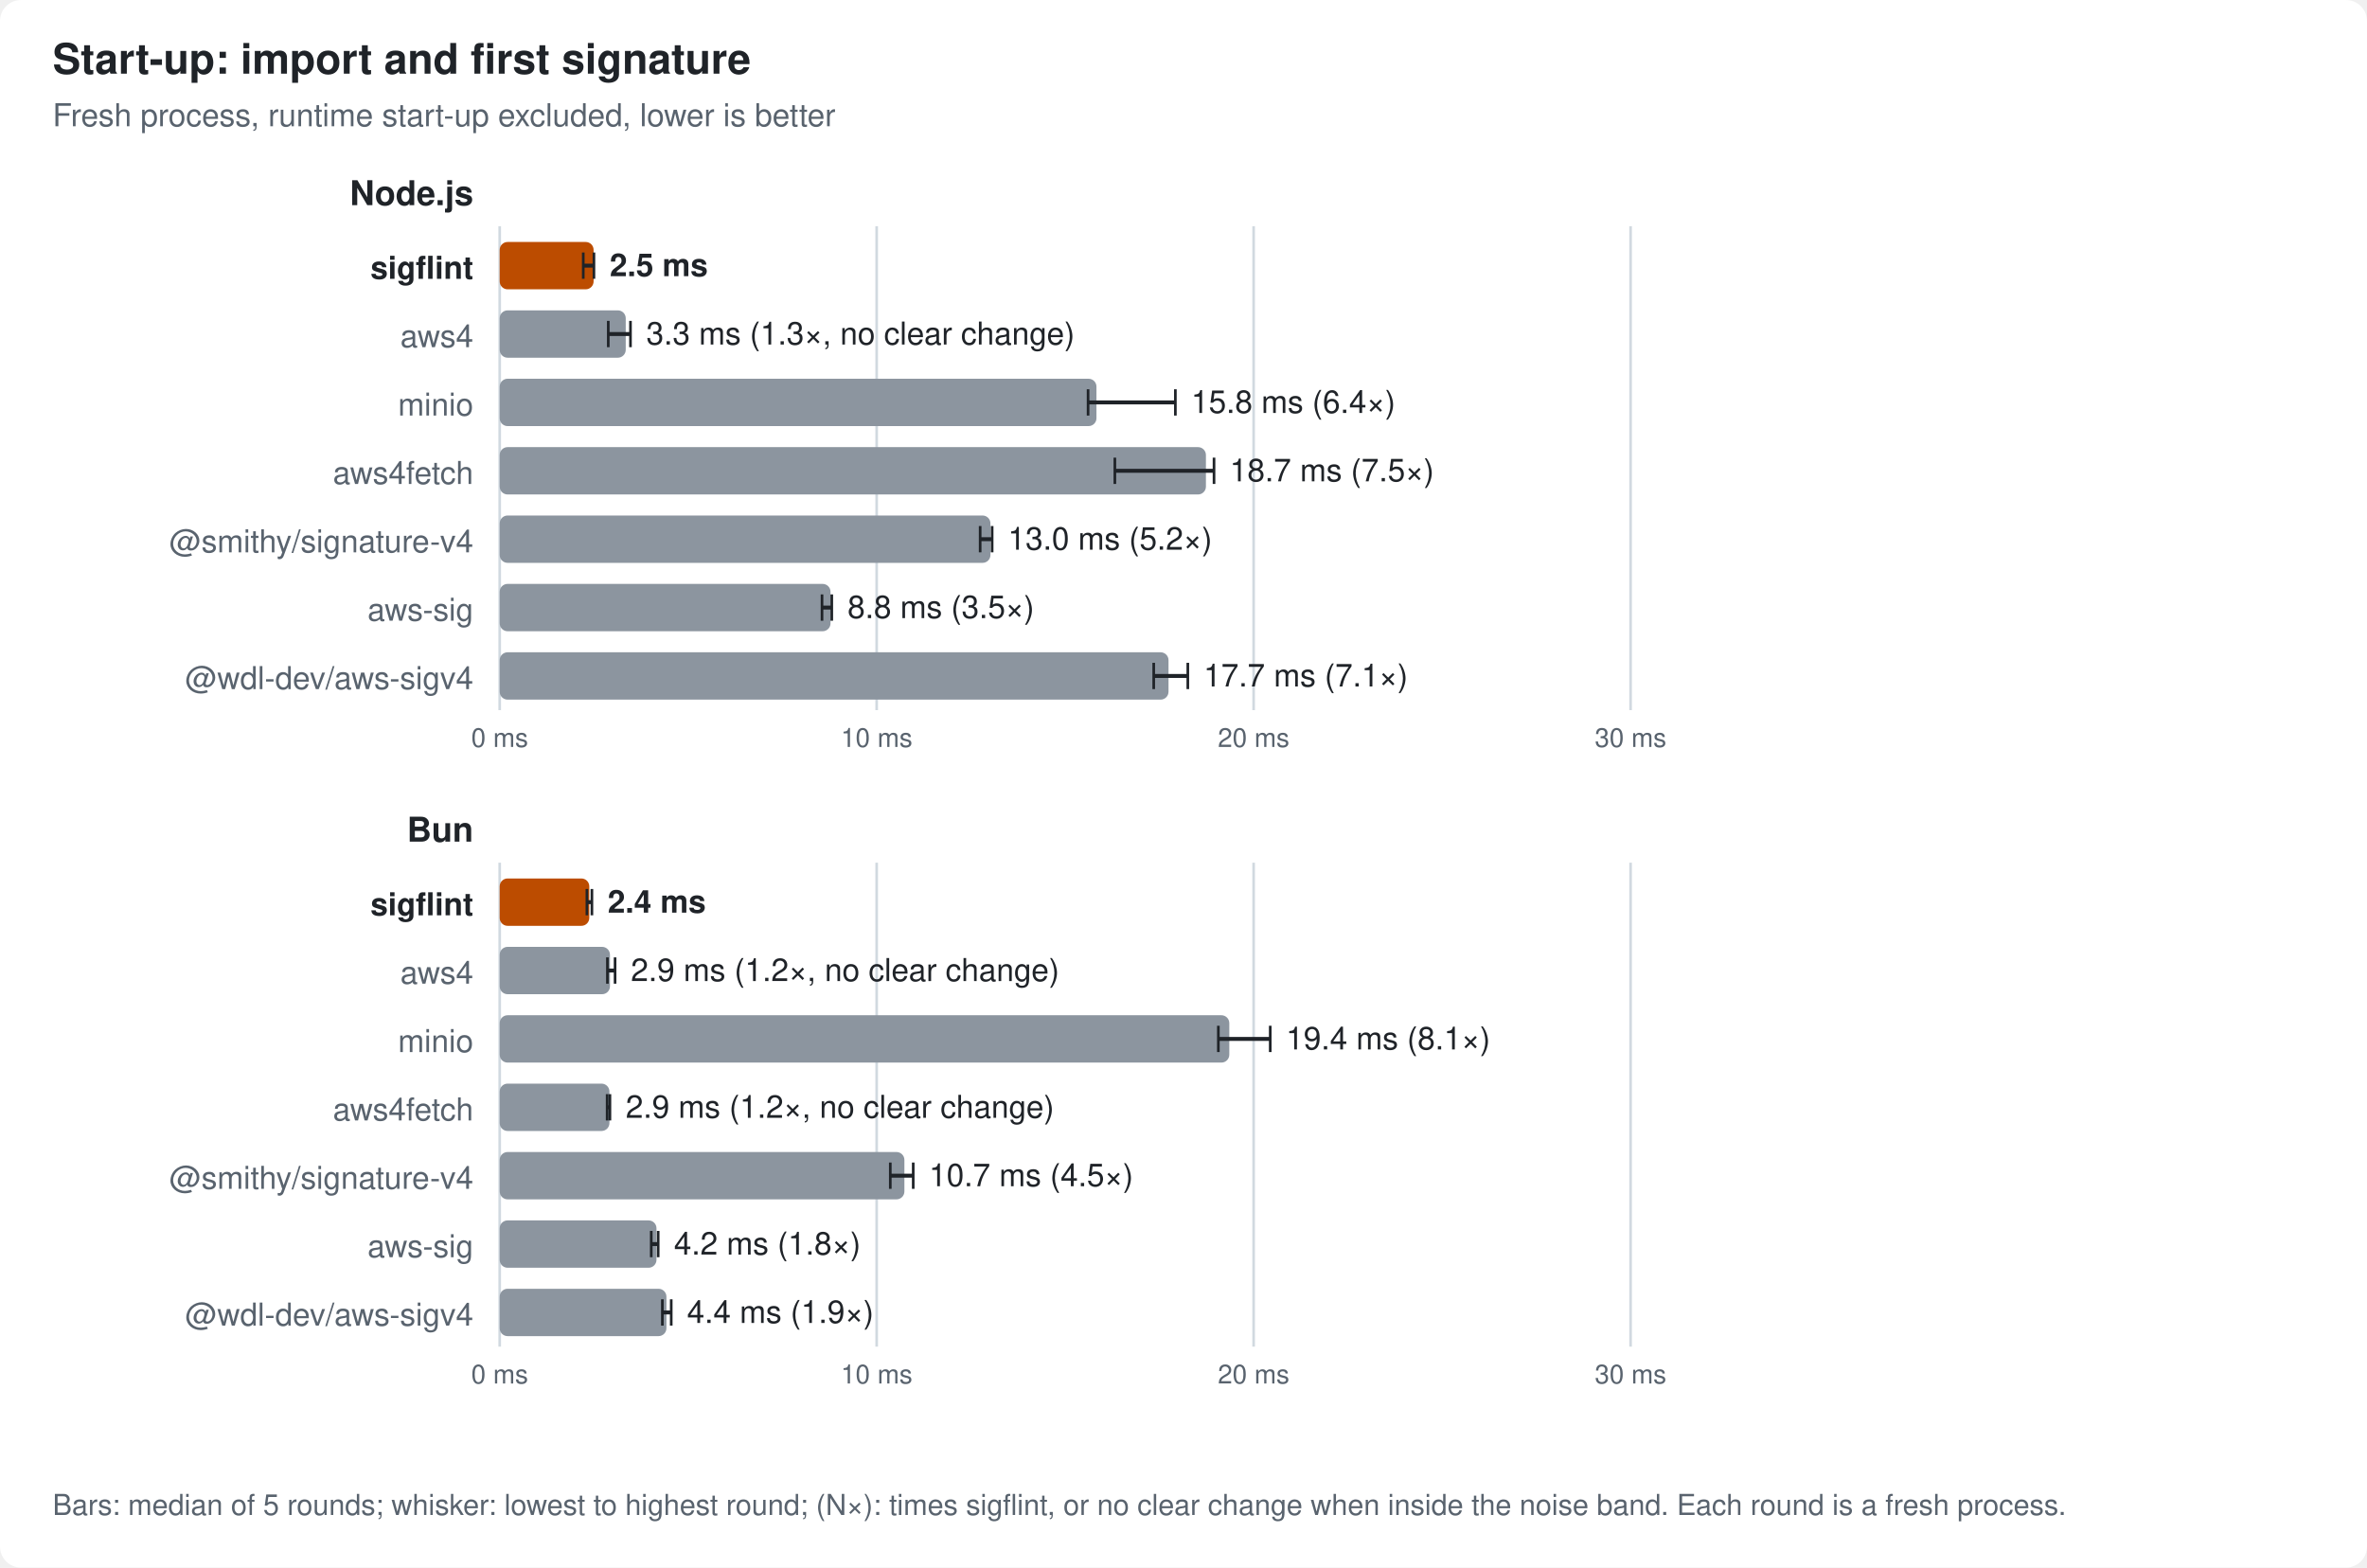
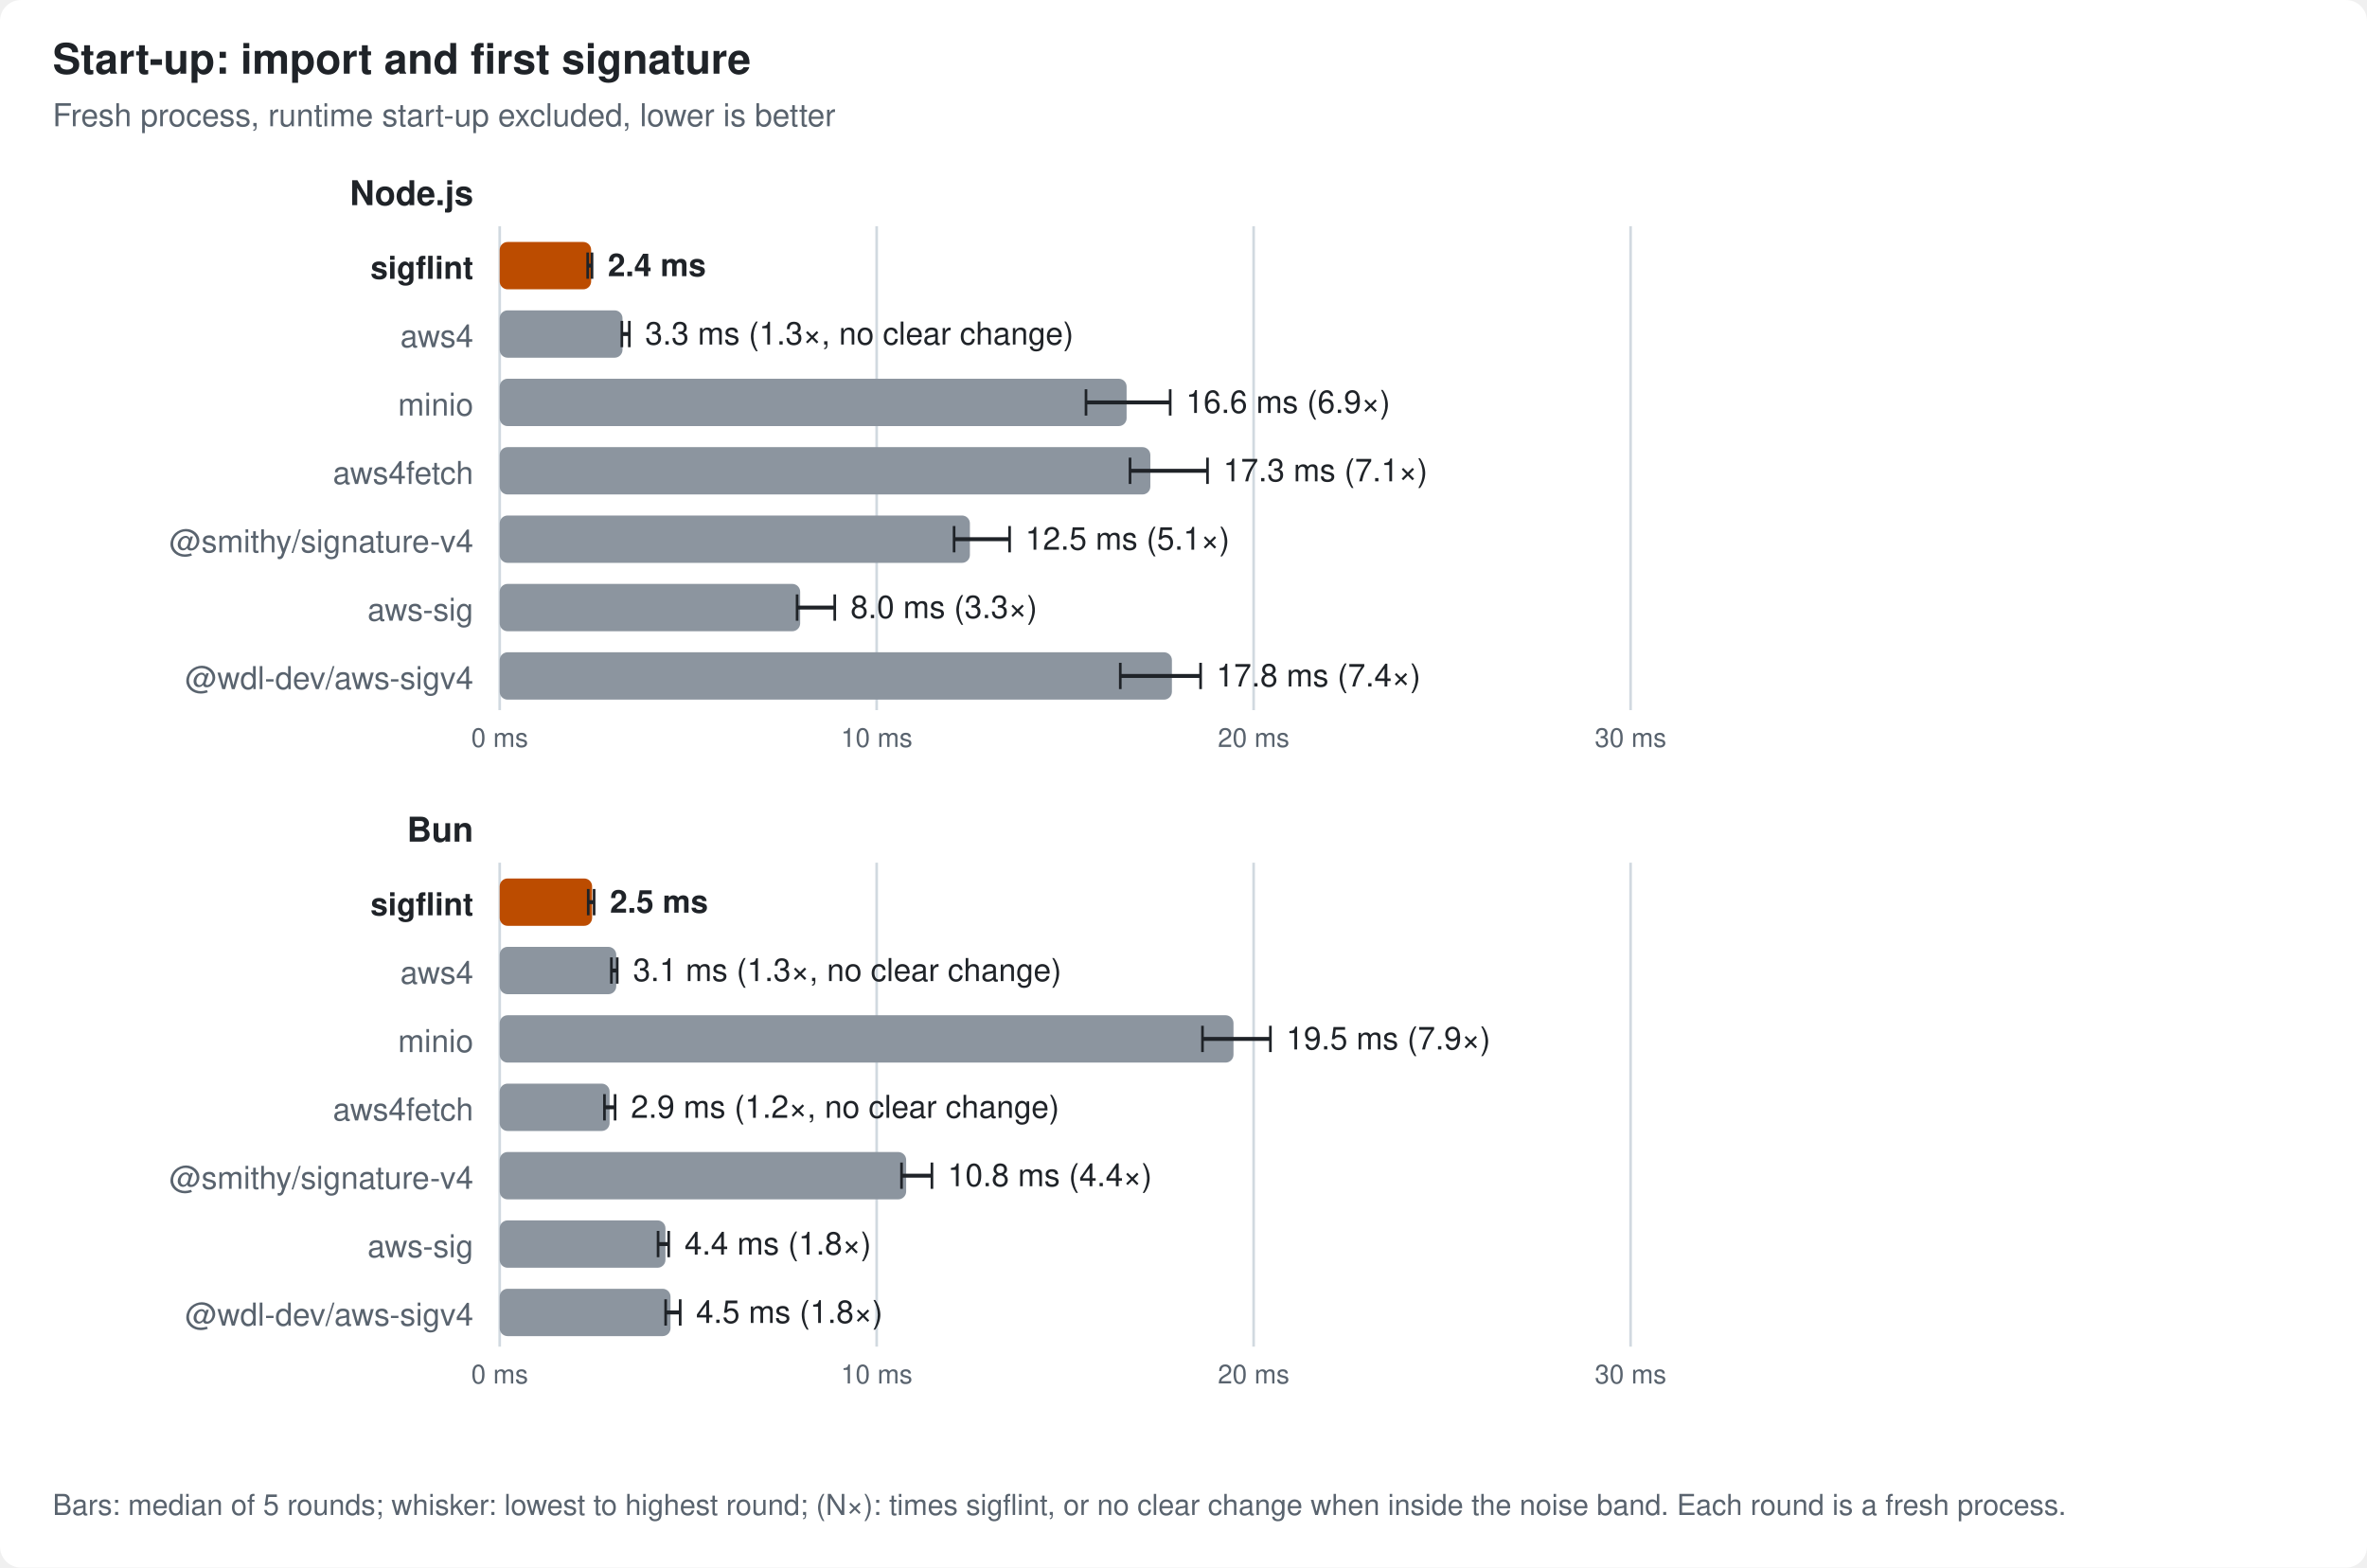
<svg xmlns="http://www.w3.org/2000/svg" width="900" height="596" viewBox="0 0 900 596" role="img" aria-labelledby="t" font-family="-apple-system,BlinkMacSystemFont,'Segoe UI',Helvetica,Arial,sans-serif">
  <rect width="900" height="596" rx="8" fill="#ffffff" />
  <text x="20" y="28" font-size="16" fill="#1f2328" text-anchor="start" font-weight="600">Start-up: import and first signature</text>
  <text x="20" y="48" font-size="12" fill="#59636e" text-anchor="start" font-weight="400">Fresh process, runtime start-up excluded, lower is better</text>
  <text x="180" y="78" font-size="13" fill="#1f2328" text-anchor="end" font-weight="700">Node.js</text>
  <line x1="190" y1="86" x2="190" y2="270" stroke="#d1d9e0" />
  <text x="190" y="284" font-size="10" fill="#59636e" text-anchor="middle" font-weight="400">0 ms</text>
  <line x1="333.333" y1="86" x2="333.333" y2="270" stroke="#d1d9e0" />
  <text x="333.333" y="284" font-size="10" fill="#59636e" text-anchor="middle" font-weight="400">10 ms</text>
  <line x1="476.667" y1="86" x2="476.667" y2="270" stroke="#d1d9e0" />
  <text x="476.667" y="284" font-size="10" fill="#59636e" text-anchor="middle" font-weight="400">20 ms</text>
  <line x1="620" y1="86" x2="620" y2="270" stroke="#d1d9e0" />
  <text x="620" y="284" font-size="10" fill="#59636e" text-anchor="middle" font-weight="400">30 ms</text>
  <text x="180" y="106" font-size="12" fill="#1f2328" text-anchor="end" font-weight="700">sigflint</text>
-   <rect x="190" y="92" width="35.702" height="18" rx="3" fill="#bc4c00" />
-   <line x1="221.773" y1="101" x2="225.83" y2="101" stroke="#1f2328" stroke-width="1.5" />
-   <line x1="221.773" y1="96" x2="221.773" y2="106" stroke="#1f2328" />
-   <line x1="225.83" y1="96" x2="225.83" y2="106" stroke="#1f2328" />
-   <text x="231.83" y="105" font-size="12" fill="#1f2328" text-anchor="start" font-weight="700">2.5 ms</text>
+   <rect x="190" y="92" width="34.77" height="18" rx="3" fill="#bc4c00" />
+   <line x1="223.457" y1="101" x2="225.1" y2="101" stroke="#1f2328" stroke-width="1.5" />
+   <line x1="223.457" y1="96" x2="223.457" y2="106" stroke="#1f2328" />
+   <line x1="225.1" y1="96" x2="225.1" y2="106" stroke="#1f2328" />
+   <text x="231.1" y="105" font-size="12" fill="#1f2328" text-anchor="start" font-weight="700">2.4 ms</text>
  <text x="180" y="132" font-size="12" fill="#59636e" text-anchor="end" font-weight="400">aws4</text>
-   <rect x="190" y="118" width="47.922" height="18" rx="3" fill="#8c959f" />
-   <line x1="231.282" y1="127" x2="239.726" y2="127" stroke="#1f2328" stroke-width="1.5" />
-   <line x1="231.282" y1="122" x2="231.282" y2="132" stroke="#1f2328" />
-   <line x1="239.726" y1="122" x2="239.726" y2="132" stroke="#1f2328" />
-   <text x="245.726" y="131" font-size="12" fill="#1f2328" text-anchor="start" font-weight="400">3.3 ms  (1.3×, no clear change)</text>
+   <rect x="190" y="118" width="46.693" height="18" rx="3" fill="#8c959f" />
+   <line x1="236.447" y1="127" x2="239.287" y2="127" stroke="#1f2328" stroke-width="1.5" />
+   <line x1="236.447" y1="122" x2="236.447" y2="132" stroke="#1f2328" />
+   <line x1="239.287" y1="122" x2="239.287" y2="132" stroke="#1f2328" />
+   <text x="245.287" y="131" font-size="12" fill="#1f2328" text-anchor="start" font-weight="400">3.3 ms  (1.3×, no clear change)</text>
  <text x="180" y="158" font-size="12" fill="#59636e" text-anchor="end" font-weight="400">minio</text>
-   <rect x="190" y="144" width="226.906" height="18" rx="3" fill="#8c959f" />
-   <line x1="413.717" y1="153" x2="446.909" y2="153" stroke="#1f2328" stroke-width="1.5" />
-   <line x1="413.717" y1="148" x2="413.717" y2="158" stroke="#1f2328" />
-   <line x1="446.909" y1="148" x2="446.909" y2="158" stroke="#1f2328" />
-   <text x="452.909" y="157" font-size="12" fill="#1f2328" text-anchor="start" font-weight="400">15.8 ms  (6.4×)</text>
+   <rect x="190" y="144" width="238.371" height="18" rx="3" fill="#8c959f" />
+   <line x1="412.928" y1="153" x2="444.937" y2="153" stroke="#1f2328" stroke-width="1.5" />
+   <line x1="412.928" y1="148" x2="412.928" y2="158" stroke="#1f2328" />
+   <line x1="444.937" y1="148" x2="444.937" y2="158" stroke="#1f2328" />
+   <text x="450.937" y="157" font-size="12" fill="#1f2328" text-anchor="start" font-weight="400">16.6 ms  (6.9×)</text>
  <text x="180" y="184" font-size="12" fill="#59636e" text-anchor="end" font-weight="400">aws4fetch</text>
-   <rect x="190" y="170" width="268.526" height="18" rx="3" fill="#8c959f" />
-   <line x1="423.899" y1="179" x2="461.604" y2="179" stroke="#1f2328" stroke-width="1.5" />
-   <line x1="423.899" y1="174" x2="423.899" y2="184" stroke="#1f2328" />
-   <line x1="461.604" y1="174" x2="461.604" y2="184" stroke="#1f2328" />
-   <text x="467.604" y="183" font-size="12" fill="#1f2328" text-anchor="start" font-weight="400">18.7 ms  (7.5×)</text>
+   <rect x="190" y="170" width="247.396" height="18" rx="3" fill="#8c959f" />
+   <line x1="429.671" y1="179" x2="459.128" y2="179" stroke="#1f2328" stroke-width="1.5" />
+   <line x1="429.671" y1="174" x2="429.671" y2="184" stroke="#1f2328" />
+   <line x1="459.128" y1="174" x2="459.128" y2="184" stroke="#1f2328" />
+   <text x="465.128" y="183" font-size="12" fill="#1f2328" text-anchor="start" font-weight="400">17.3 ms  (7.1×)</text>
  <text x="180" y="210" font-size="12" fill="#59636e" text-anchor="end" font-weight="400">@smithy/signature-v4</text>
-   <rect x="190" y="196" width="186.597" height="18" rx="3" fill="#8c959f" />
-   <line x1="372.683" y1="205" x2="377.239" y2="205" stroke="#1f2328" stroke-width="1.5" />
-   <line x1="372.683" y1="200" x2="372.683" y2="210" stroke="#1f2328" />
-   <line x1="377.239" y1="200" x2="377.239" y2="210" stroke="#1f2328" />
-   <text x="383.239" y="209" font-size="12" fill="#1f2328" text-anchor="start" font-weight="400">13.0 ms  (5.2×)</text>
+   <rect x="190" y="196" width="178.785" height="18" rx="3" fill="#8c959f" />
+   <line x1="362.773" y1="205" x2="383.874" y2="205" stroke="#1f2328" stroke-width="1.5" />
+   <line x1="362.773" y1="200" x2="362.773" y2="210" stroke="#1f2328" />
+   <line x1="383.874" y1="200" x2="383.874" y2="210" stroke="#1f2328" />
+   <text x="389.874" y="209" font-size="12" fill="#1f2328" text-anchor="start" font-weight="400">12.5 ms  (5.1×)</text>
  <text x="180" y="236" font-size="12" fill="#59636e" text-anchor="end" font-weight="400">aws-sig</text>
-   <rect x="190" y="222" width="125.787" height="18" rx="3" fill="#8c959f" />
-   <line x1="312.55" y1="231" x2="316.263" y2="231" stroke="#1f2328" stroke-width="1.5" />
-   <line x1="312.55" y1="226" x2="312.55" y2="236" stroke="#1f2328" />
-   <line x1="316.263" y1="226" x2="316.263" y2="236" stroke="#1f2328" />
-   <text x="322.263" y="235" font-size="12" fill="#1f2328" text-anchor="start" font-weight="400">8.8 ms  (3.5×)</text>
+   <rect x="190" y="222" width="114.25" height="18" rx="3" fill="#8c959f" />
+   <line x1="303.083" y1="231" x2="317.395" y2="231" stroke="#1f2328" stroke-width="1.5" />
+   <line x1="303.083" y1="226" x2="303.083" y2="236" stroke="#1f2328" />
+   <line x1="317.395" y1="226" x2="317.395" y2="236" stroke="#1f2328" />
+   <text x="323.395" y="235" font-size="12" fill="#1f2328" text-anchor="start" font-weight="400">8.0 ms  (3.3×)</text>
  <text x="180" y="262" font-size="12" fill="#59636e" text-anchor="end" font-weight="400">@wdl-dev/aws-sigv4</text>
-   <rect x="190" y="248" width="254.302" height="18" rx="3" fill="#8c959f" />
-   <line x1="438.675" y1="257" x2="451.641" y2="257" stroke="#1f2328" stroke-width="1.5" />
-   <line x1="438.675" y1="252" x2="438.675" y2="262" stroke="#1f2328" />
-   <line x1="451.641" y1="252" x2="451.641" y2="262" stroke="#1f2328" />
-   <text x="457.641" y="261" font-size="12" fill="#1f2328" text-anchor="start" font-weight="400">17.7 ms  (7.1×)</text>
+   <rect x="190" y="248" width="255.596" height="18" rx="3" fill="#8c959f" />
+   <line x1="425.964" y1="257" x2="456.497" y2="257" stroke="#1f2328" stroke-width="1.5" />
+   <line x1="425.964" y1="252" x2="425.964" y2="262" stroke="#1f2328" />
+   <line x1="456.497" y1="252" x2="456.497" y2="262" stroke="#1f2328" />
+   <text x="462.497" y="261" font-size="12" fill="#1f2328" text-anchor="start" font-weight="400">17.8 ms  (7.4×)</text>
  <text x="180" y="320" font-size="13" fill="#1f2328" text-anchor="end" font-weight="700">Bun</text>
  <line x1="190" y1="328" x2="190" y2="512" stroke="#d1d9e0" />
  <text x="190" y="526" font-size="10" fill="#59636e" text-anchor="middle" font-weight="400">0 ms</text>
  <line x1="333.333" y1="328" x2="333.333" y2="512" stroke="#d1d9e0" />
  <text x="333.333" y="526" font-size="10" fill="#59636e" text-anchor="middle" font-weight="400">10 ms</text>
  <line x1="476.667" y1="328" x2="476.667" y2="512" stroke="#d1d9e0" />
  <text x="476.667" y="526" font-size="10" fill="#59636e" text-anchor="middle" font-weight="400">20 ms</text>
  <line x1="620" y1="328" x2="620" y2="512" stroke="#d1d9e0" />
  <text x="620" y="526" font-size="10" fill="#59636e" text-anchor="middle" font-weight="400">30 ms</text>
  <text x="180" y="348" font-size="12" fill="#1f2328" text-anchor="end" font-weight="700">sigflint</text>
-   <rect x="190" y="334" width="34.064" height="18" rx="3" fill="#bc4c00" />
-   <line x1="223.158" y1="343" x2="225.062" y2="343" stroke="#1f2328" stroke-width="1.5" />
-   <line x1="223.158" y1="338" x2="223.158" y2="348" stroke="#1f2328" />
-   <line x1="225.062" y1="338" x2="225.062" y2="348" stroke="#1f2328" />
-   <text x="231.062" y="347" font-size="12" fill="#1f2328" text-anchor="start" font-weight="700">2.4 ms</text>
+   <rect x="190" y="334" width="35.136" height="18" rx="3" fill="#bc4c00" />
+   <line x1="223.664" y1="343" x2="225.898" y2="343" stroke="#1f2328" stroke-width="1.5" />
+   <line x1="223.664" y1="338" x2="223.664" y2="348" stroke="#1f2328" />
+   <line x1="225.898" y1="338" x2="225.898" y2="348" stroke="#1f2328" />
+   <text x="231.898" y="347" font-size="12" fill="#1f2328" text-anchor="start" font-weight="700">2.5 ms</text>
  <text x="180" y="374" font-size="12" fill="#59636e" text-anchor="end" font-weight="400">aws4</text>
-   <rect x="190" y="360" width="41.93" height="18" rx="3" fill="#8c959f" />
-   <line x1="230.952" y1="369" x2="233.866" y2="369" stroke="#1f2328" stroke-width="1.5" />
-   <line x1="230.952" y1="364" x2="230.952" y2="374" stroke="#1f2328" />
-   <line x1="233.866" y1="364" x2="233.866" y2="374" stroke="#1f2328" />
-   <text x="239.866" y="373" font-size="12" fill="#1f2328" text-anchor="start" font-weight="400">2.9 ms  (1.2×, no clear change)</text>
+   <rect x="190" y="360" width="44.312" height="18" rx="3" fill="#8c959f" />
+   <line x1="232.464" y1="369" x2="234.686" y2="369" stroke="#1f2328" stroke-width="1.5" />
+   <line x1="232.464" y1="364" x2="232.464" y2="374" stroke="#1f2328" />
+   <line x1="234.686" y1="364" x2="234.686" y2="374" stroke="#1f2328" />
+   <text x="240.686" y="373" font-size="12" fill="#1f2328" text-anchor="start" font-weight="400">3.1 ms  (1.3×, no clear change)</text>
  <text x="180" y="400" font-size="12" fill="#59636e" text-anchor="end" font-weight="400">minio</text>
-   <rect x="190" y="386" width="277.416" height="18" rx="3" fill="#8c959f" />
-   <line x1="463.253" y1="395" x2="482.98" y2="395" stroke="#1f2328" stroke-width="1.5" />
-   <line x1="463.253" y1="390" x2="463.253" y2="400" stroke="#1f2328" />
-   <line x1="482.98" y1="390" x2="482.98" y2="400" stroke="#1f2328" />
-   <text x="488.98" y="399" font-size="12" fill="#1f2328" text-anchor="start" font-weight="400">19.4 ms  (8.1×)</text>
+   <rect x="190" y="386" width="279.011" height="18" rx="3" fill="#8c959f" />
+   <line x1="457.217" y1="395" x2="483.043" y2="395" stroke="#1f2328" stroke-width="1.5" />
+   <line x1="457.217" y1="390" x2="457.217" y2="400" stroke="#1f2328" />
+   <line x1="483.043" y1="390" x2="483.043" y2="400" stroke="#1f2328" />
+   <text x="489.043" y="399" font-size="12" fill="#1f2328" text-anchor="start" font-weight="400">19.5 ms  (7.9×)</text>
  <text x="180" y="426" font-size="12" fill="#59636e" text-anchor="end" font-weight="400">aws4fetch</text>
-   <rect x="190" y="412" width="41.725" height="18" rx="3" fill="#8c959f" />
-   <line x1="230.851" y1="421" x2="231.909" y2="421" stroke="#1f2328" stroke-width="1.5" />
-   <line x1="230.851" y1="416" x2="230.851" y2="426" stroke="#1f2328" />
-   <line x1="231.909" y1="416" x2="231.909" y2="426" stroke="#1f2328" />
-   <text x="237.909" y="425" font-size="12" fill="#1f2328" text-anchor="start" font-weight="400">2.9 ms  (1.2×, no clear change)</text>
+   <rect x="190" y="412" width="41.783" height="18" rx="3" fill="#8c959f" />
+   <line x1="229.833" y1="421" x2="233.873" y2="421" stroke="#1f2328" stroke-width="1.5" />
+   <line x1="229.833" y1="416" x2="229.833" y2="426" stroke="#1f2328" />
+   <line x1="233.873" y1="416" x2="233.873" y2="426" stroke="#1f2328" />
+   <text x="239.873" y="425" font-size="12" fill="#1f2328" text-anchor="start" font-weight="400">2.9 ms  (1.2×, no clear change)</text>
  <text x="180" y="452" font-size="12" fill="#59636e" text-anchor="end" font-weight="400">@smithy/signature-v4</text>
-   <rect x="190" y="438" width="153.878" height="18" rx="3" fill="#8c959f" />
-   <line x1="338.515" y1="447" x2="347.232" y2="447" stroke="#1f2328" stroke-width="1.5" />
-   <line x1="338.515" y1="442" x2="338.515" y2="452" stroke="#1f2328" />
-   <line x1="347.232" y1="442" x2="347.232" y2="452" stroke="#1f2328" />
-   <text x="353.232" y="451" font-size="12" fill="#1f2328" text-anchor="start" font-weight="400">10.7 ms  (4.5×)</text>
+   <rect x="190" y="438" width="154.546" height="18" rx="3" fill="#8c959f" />
+   <line x1="342.785" y1="447" x2="354.346" y2="447" stroke="#1f2328" stroke-width="1.5" />
+   <line x1="342.785" y1="442" x2="342.785" y2="452" stroke="#1f2328" />
+   <line x1="354.346" y1="442" x2="354.346" y2="452" stroke="#1f2328" />
+   <text x="360.346" y="451" font-size="12" fill="#1f2328" text-anchor="start" font-weight="400">10.8 ms  (4.4×)</text>
  <text x="180" y="478" font-size="12" fill="#59636e" text-anchor="end" font-weight="400">aws-sig</text>
-   <rect x="190" y="464" width="59.613" height="18" rx="3" fill="#8c959f" />
-   <line x1="247.622" y1="473" x2="250.257" y2="473" stroke="#1f2328" stroke-width="1.5" />
-   <line x1="247.622" y1="468" x2="247.622" y2="478" stroke="#1f2328" />
-   <line x1="250.257" y1="468" x2="250.257" y2="478" stroke="#1f2328" />
-   <text x="256.257" y="477" font-size="12" fill="#1f2328" text-anchor="start" font-weight="400">4.2 ms  (1.8×)</text>
+   <rect x="190" y="464" width="63.024" height="18" rx="3" fill="#8c959f" />
+   <line x1="250.222" y1="473" x2="254.258" y2="473" stroke="#1f2328" stroke-width="1.5" />
+   <line x1="250.222" y1="468" x2="250.222" y2="478" stroke="#1f2328" />
+   <line x1="254.258" y1="468" x2="254.258" y2="478" stroke="#1f2328" />
+   <text x="260.258" y="477" font-size="12" fill="#1f2328" text-anchor="start" font-weight="400">4.4 ms  (1.8×)</text>
  <text x="180" y="504" font-size="12" fill="#59636e" text-anchor="end" font-weight="400">@wdl-dev/aws-sigv4</text>
-   <rect x="190" y="490" width="63.393" height="18" rx="3" fill="#8c959f" />
-   <line x1="251.849" y1="499" x2="255.219" y2="499" stroke="#1f2328" stroke-width="1.5" />
-   <line x1="251.849" y1="494" x2="251.849" y2="504" stroke="#1f2328" />
-   <line x1="255.219" y1="494" x2="255.219" y2="504" stroke="#1f2328" />
-   <text x="261.219" y="503" font-size="12" fill="#1f2328" text-anchor="start" font-weight="400">4.4 ms  (1.9×)</text>
+   <rect x="190" y="490" width="64.949" height="18" rx="3" fill="#8c959f" />
+   <line x1="253.098" y1="499" x2="258.63" y2="499" stroke="#1f2328" stroke-width="1.5" />
+   <line x1="253.098" y1="494" x2="253.098" y2="504" stroke="#1f2328" />
+   <line x1="258.63" y1="494" x2="258.63" y2="504" stroke="#1f2328" />
+   <text x="264.63" y="503" font-size="12" fill="#1f2328" text-anchor="start" font-weight="400">4.5 ms  (1.8×)</text>
  <text x="20" y="576" font-size="11" fill="#59636e" text-anchor="start" font-weight="400">Bars: median of 5 rounds; whisker: lowest to highest round; (N×): times sigflint, or no clear change when inside the noise band. Each round is a fresh process.</text>
</svg>
